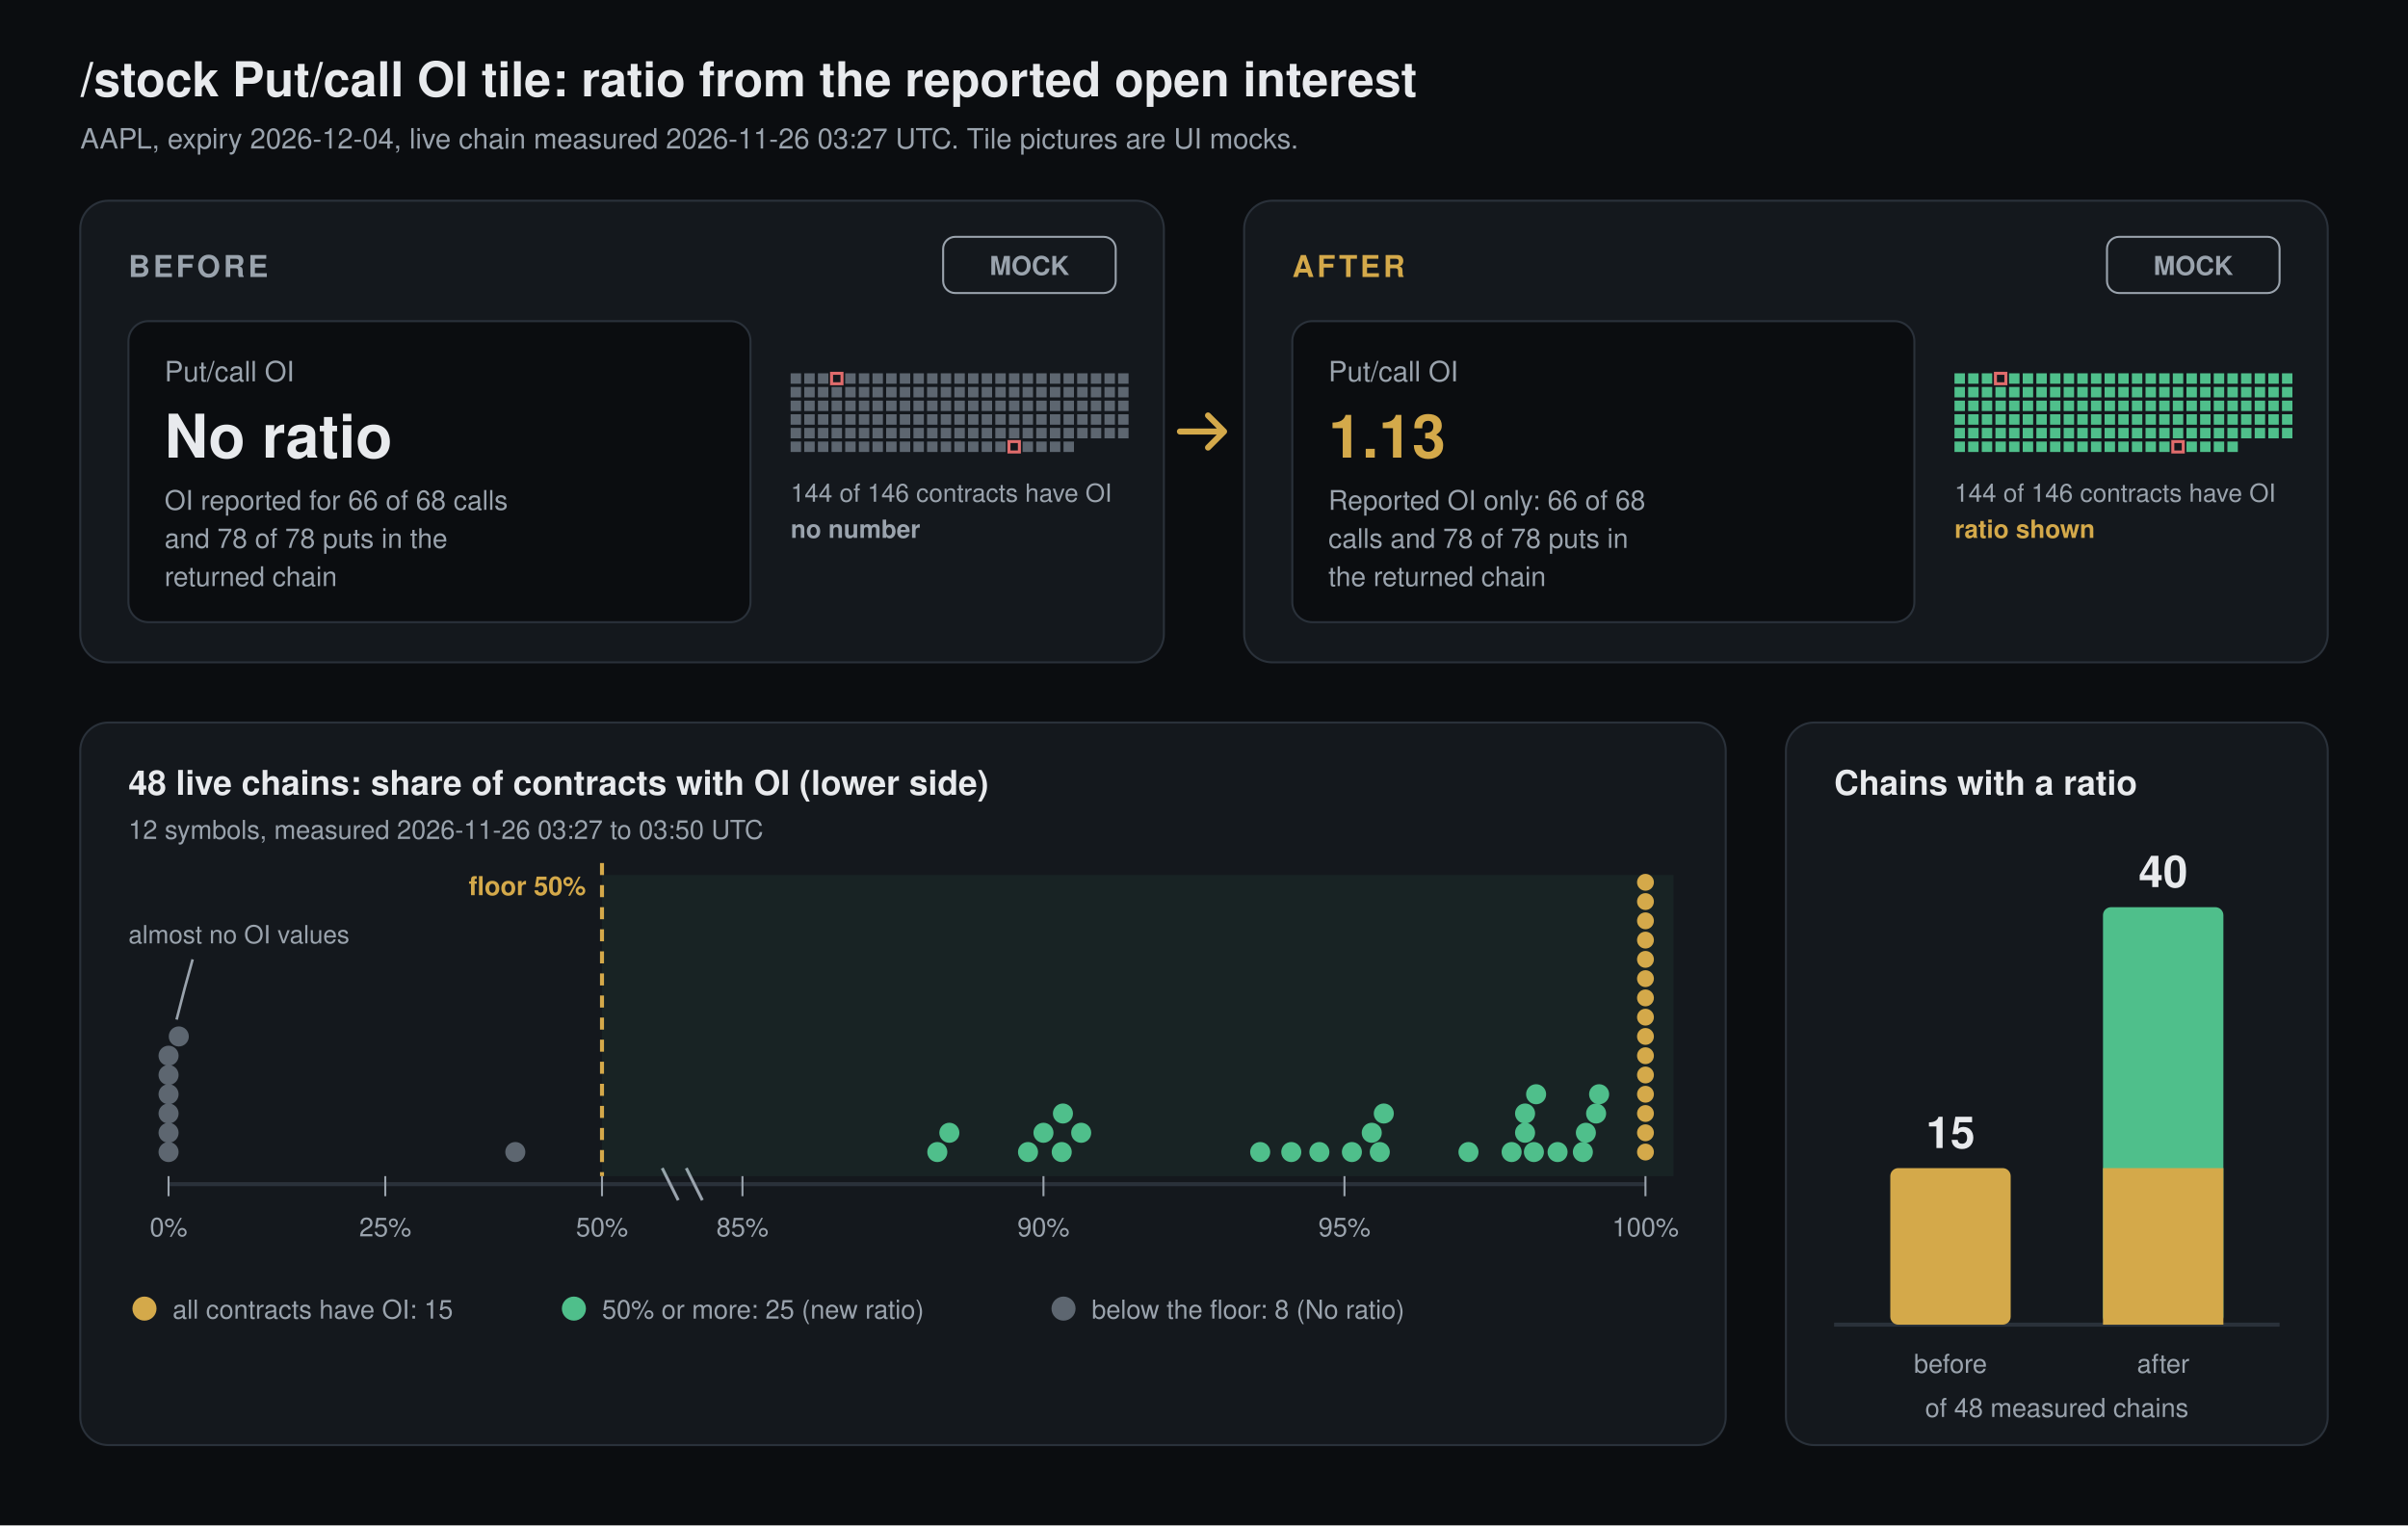
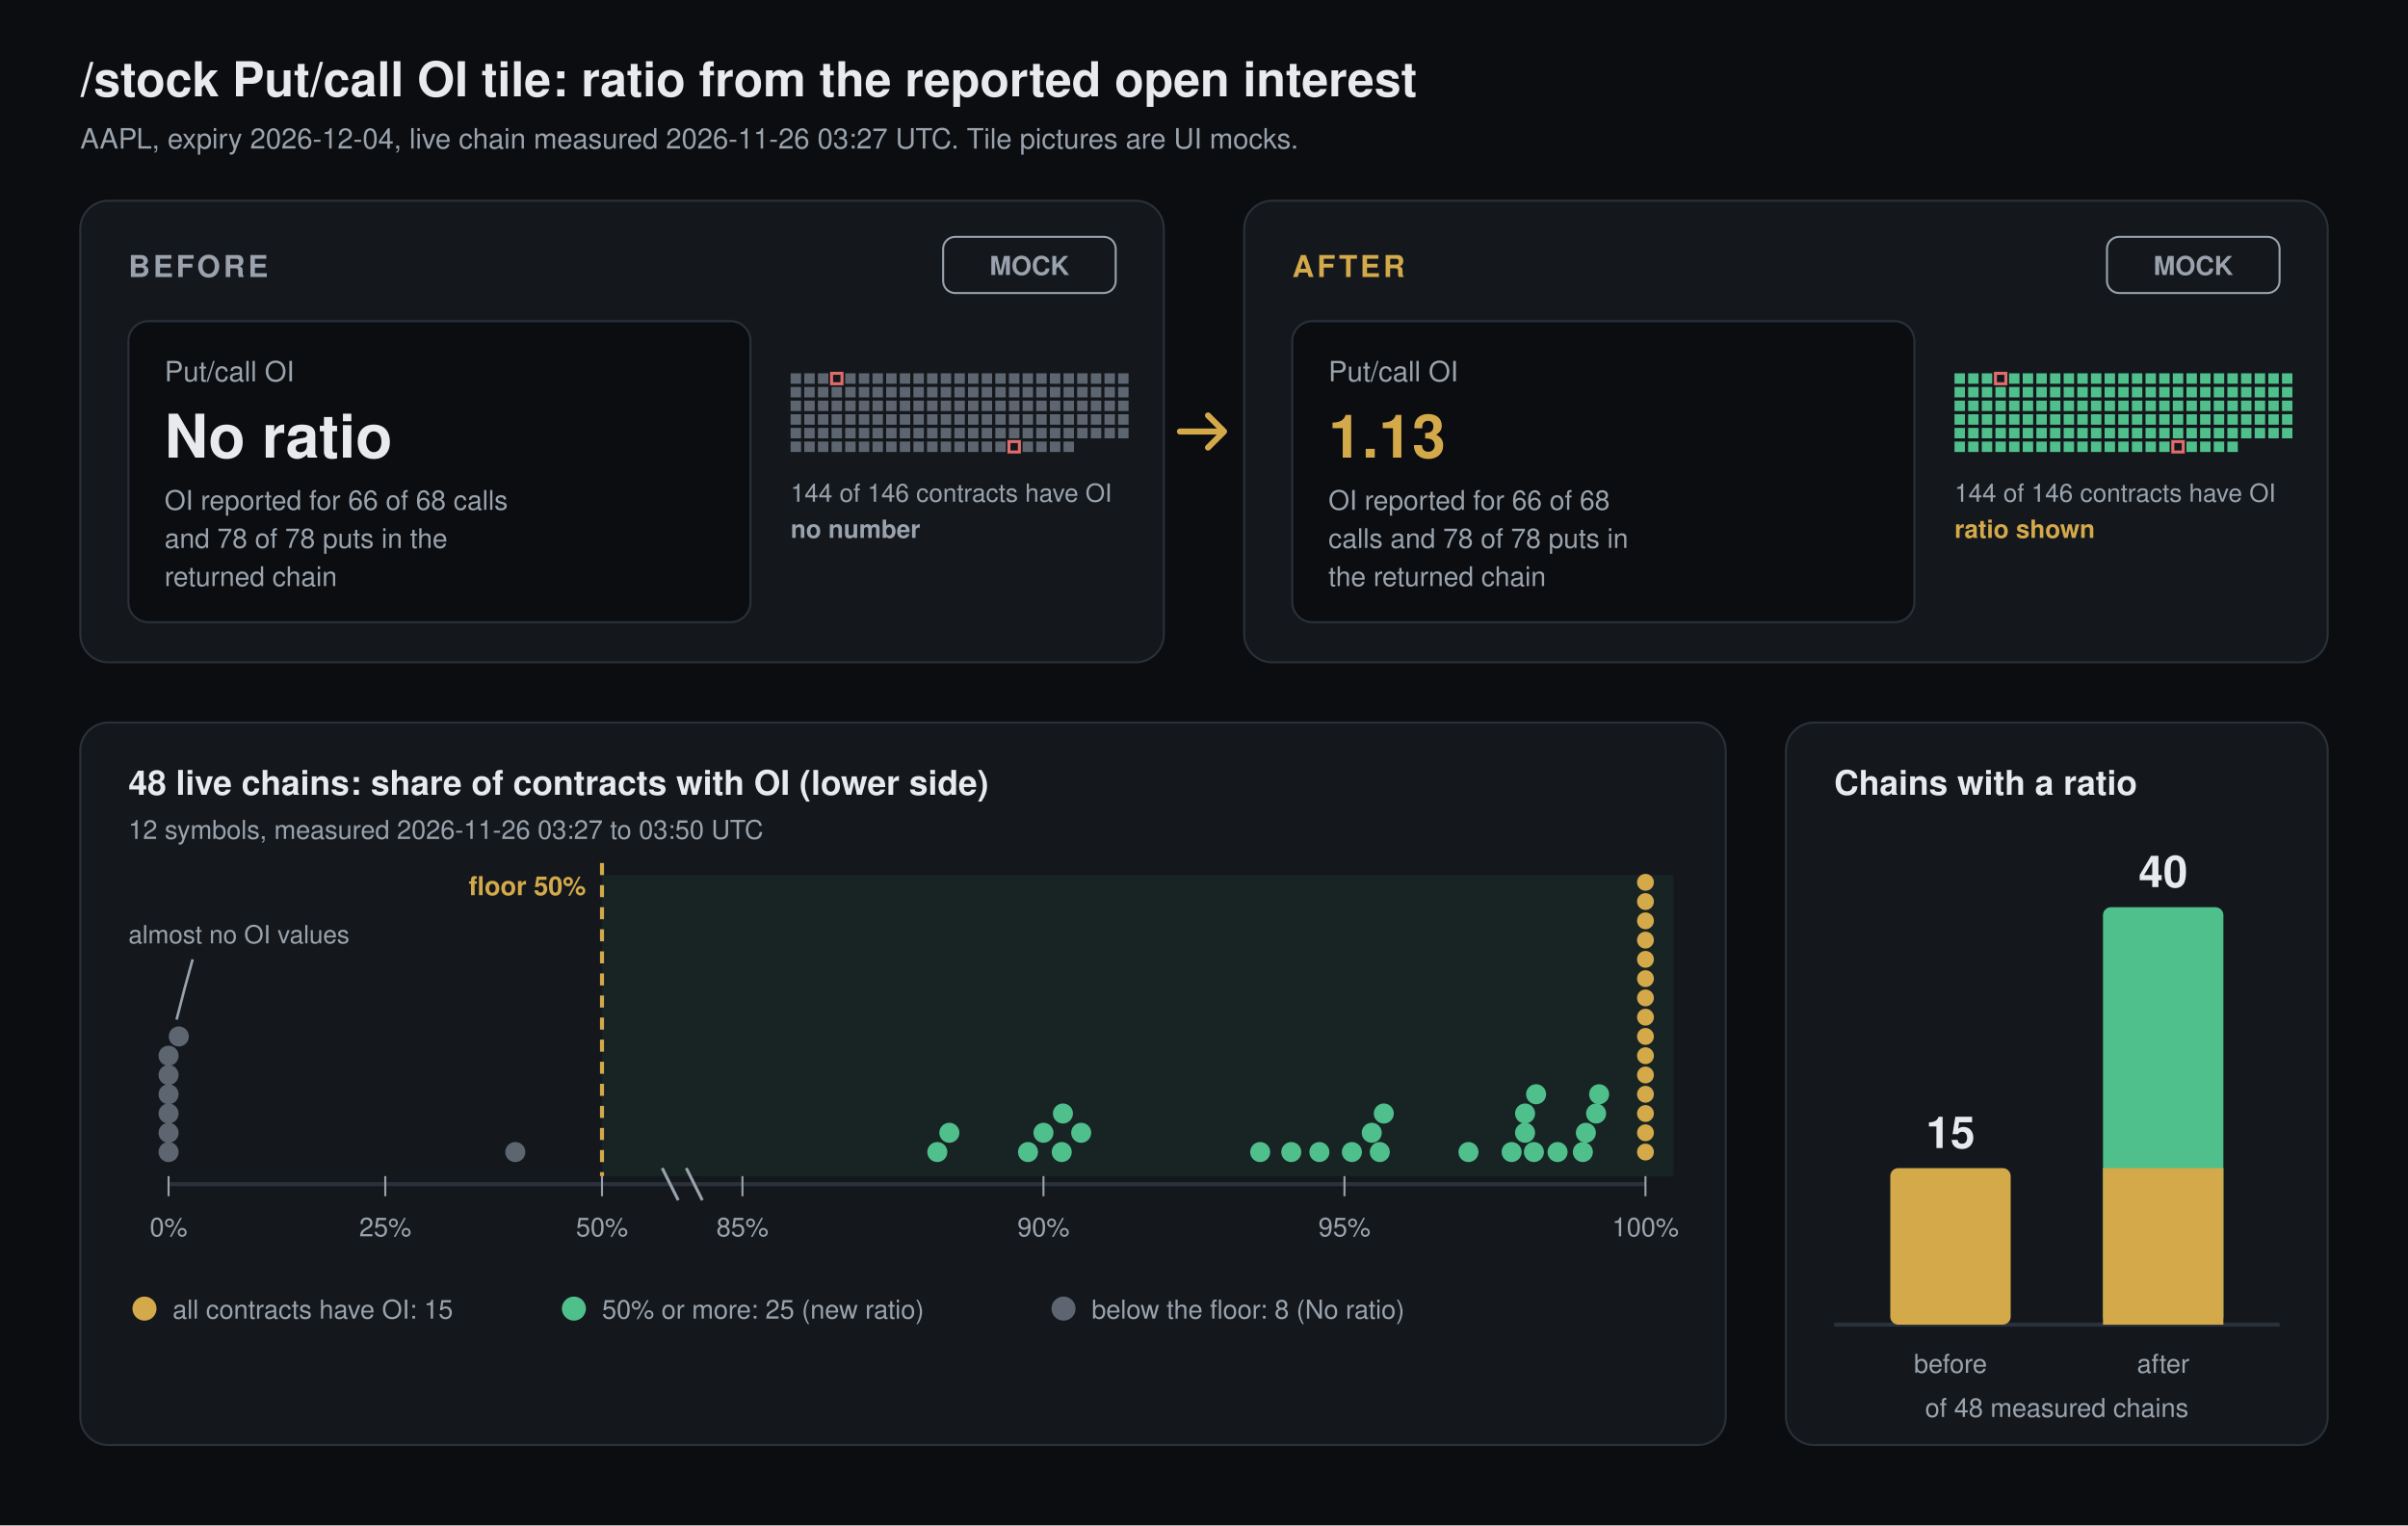
<svg xmlns="http://www.w3.org/2000/svg" aria-labelledby="t d" font-family="'Public Sans', 'Segoe UI', Helvetica, Arial, sans-serif" height="760" role="img" viewBox="0 0 1200 760" width="1200">
  <rect fill="#0b0d10" height="760" width="1200" />
  <text fill="#e8eaed" font-size="24" font-weight="700" x="40" y="48">
    /stock Put/call OI tile: ratio from the reported open interest
  </text>
  <text fill="#9aa3ad" font-size="14" x="40" y="74">
    AAPL, expiry 2026-12-04, live chain measured 2026-11-26 03:27 UTC. Tile
    pictures are UI mocks.
  </text>
  <g transform="translate(40,100)">
    <rect fill="#14181d" height="230" rx="14" stroke="#2a313a" width="540" />
    <text fill="#9aa3ad" font-size="15" font-weight="700" letter-spacing="1.5" x="24" y="38">
      BEFORE
    </text>
    <rect fill="none" height="28" rx="6" stroke="#9aa3ad" width="86" x="430" y="18" />
    <text fill="#9aa3ad" font-size="13" font-weight="700" text-anchor="middle" x="473" y="37">
      MOCK
    </text>
    <rect fill="#0b0d10" height="150" rx="10" stroke="#2a313a" width="310" x="24" y="60" />
    <text fill="#9aa3ad" font-size="14" x="42" y="90">Put/call OI</text>
    <text fill="#e8eaed" font-size="30" font-weight="700" x="42" y="128">
      No ratio
    </text>
    <text fill="#9aa3ad" font-size="13.5" x="42" y="154">
      OI reported for 66 of 68 calls
    </text>
    <text fill="#9aa3ad" font-size="13.5" x="42" y="173">
      and 78 of 78 puts in the
    </text>
    <text fill="#9aa3ad" font-size="13.5" x="42" y="192">returned chain</text>
    <rect fill="#5d6670" height="5.2" width="5.2" x="354.0" y="86.0" />
    <rect fill="#5d6670" height="5.2" width="5.2" x="360.8" y="86.0" />
    <rect fill="#5d6670" height="5.2" width="5.2" x="367.6" y="86.0" />
    <rect fill="none" height="5.2" stroke="#e06c6c" stroke-width="1.5" width="5.2" x="374.4" y="86.0" />
    <rect fill="#5d6670" height="5.2" width="5.2" x="381.2" y="86.0" />
    <rect fill="#5d6670" height="5.2" width="5.2" x="388.0" y="86.0" />
    <rect fill="#5d6670" height="5.2" width="5.2" x="394.8" y="86.0" />
    <rect fill="#5d6670" height="5.2" width="5.2" x="401.6" y="86.0" />
    <rect fill="#5d6670" height="5.2" width="5.2" x="408.4" y="86.0" />
    <rect fill="#5d6670" height="5.2" width="5.2" x="415.2" y="86.0" />
    <rect fill="#5d6670" height="5.2" width="5.2" x="422.0" y="86.0" />
    <rect fill="#5d6670" height="5.2" width="5.2" x="428.8" y="86.0" />
    <rect fill="#5d6670" height="5.2" width="5.2" x="435.6" y="86.0" />
    <rect fill="#5d6670" height="5.2" width="5.2" x="442.4" y="86.0" />
    <rect fill="#5d6670" height="5.2" width="5.2" x="449.2" y="86.0" />
    <rect fill="#5d6670" height="5.2" width="5.2" x="456.0" y="86.0" />
    <rect fill="#5d6670" height="5.2" width="5.2" x="462.8" y="86.0" />
    <rect fill="#5d6670" height="5.2" width="5.2" x="469.6" y="86.0" />
    <rect fill="#5d6670" height="5.2" width="5.2" x="476.4" y="86.0" />
    <rect fill="#5d6670" height="5.2" width="5.2" x="483.2" y="86.0" />
    <rect fill="#5d6670" height="5.2" width="5.2" x="490.0" y="86.0" />
    <rect fill="#5d6670" height="5.2" width="5.2" x="496.8" y="86.0" />
    <rect fill="#5d6670" height="5.2" width="5.2" x="503.6" y="86.0" />
    <rect fill="#5d6670" height="5.2" width="5.2" x="510.4" y="86.0" />
    <rect fill="#5d6670" height="5.2" width="5.2" x="517.2" y="86.0" />
    <rect fill="#5d6670" height="5.2" width="5.2" x="354.0" y="92.8" />
    <rect fill="#5d6670" height="5.2" width="5.2" x="360.8" y="92.8" />
    <rect fill="#5d6670" height="5.2" width="5.2" x="367.6" y="92.8" />
    <rect fill="#5d6670" height="5.2" width="5.2" x="374.4" y="92.8" />
    <rect fill="#5d6670" height="5.2" width="5.2" x="381.2" y="92.8" />
    <rect fill="#5d6670" height="5.2" width="5.2" x="388.0" y="92.8" />
    <rect fill="#5d6670" height="5.2" width="5.2" x="394.8" y="92.8" />
    <rect fill="#5d6670" height="5.2" width="5.2" x="401.6" y="92.8" />
    <rect fill="#5d6670" height="5.2" width="5.2" x="408.4" y="92.8" />
    <rect fill="#5d6670" height="5.2" width="5.2" x="415.2" y="92.8" />
    <rect fill="#5d6670" height="5.2" width="5.2" x="422.0" y="92.8" />
    <rect fill="#5d6670" height="5.2" width="5.2" x="428.8" y="92.8" />
    <rect fill="#5d6670" height="5.2" width="5.2" x="435.6" y="92.8" />
    <rect fill="#5d6670" height="5.2" width="5.2" x="442.4" y="92.8" />
    <rect fill="#5d6670" height="5.2" width="5.2" x="449.2" y="92.8" />
    <rect fill="#5d6670" height="5.2" width="5.2" x="456.0" y="92.8" />
    <rect fill="#5d6670" height="5.2" width="5.2" x="462.8" y="92.8" />
    <rect fill="#5d6670" height="5.2" width="5.2" x="469.6" y="92.8" />
    <rect fill="#5d6670" height="5.2" width="5.2" x="476.4" y="92.8" />
    <rect fill="#5d6670" height="5.2" width="5.2" x="483.2" y="92.8" />
    <rect fill="#5d6670" height="5.2" width="5.2" x="490.0" y="92.8" />
    <rect fill="#5d6670" height="5.2" width="5.2" x="496.8" y="92.8" />
    <rect fill="#5d6670" height="5.2" width="5.2" x="503.6" y="92.8" />
    <rect fill="#5d6670" height="5.2" width="5.2" x="510.4" y="92.8" />
    <rect fill="#5d6670" height="5.2" width="5.2" x="517.2" y="92.8" />
    <rect fill="#5d6670" height="5.2" width="5.2" x="354.0" y="99.6" />
    <rect fill="#5d6670" height="5.2" width="5.2" x="360.8" y="99.6" />
    <rect fill="#5d6670" height="5.2" width="5.2" x="367.6" y="99.6" />
    <rect fill="#5d6670" height="5.2" width="5.2" x="374.4" y="99.6" />
    <rect fill="#5d6670" height="5.2" width="5.2" x="381.2" y="99.6" />
    <rect fill="#5d6670" height="5.2" width="5.2" x="388.0" y="99.6" />
    <rect fill="#5d6670" height="5.2" width="5.2" x="394.8" y="99.6" />
    <rect fill="#5d6670" height="5.2" width="5.2" x="401.6" y="99.6" />
    <rect fill="#5d6670" height="5.2" width="5.2" x="408.4" y="99.6" />
    <rect fill="#5d6670" height="5.2" width="5.2" x="415.2" y="99.6" />
    <rect fill="#5d6670" height="5.2" width="5.2" x="422.0" y="99.6" />
    <rect fill="#5d6670" height="5.2" width="5.2" x="428.8" y="99.6" />
    <rect fill="#5d6670" height="5.2" width="5.2" x="435.6" y="99.6" />
    <rect fill="#5d6670" height="5.2" width="5.2" x="442.4" y="99.6" />
    <rect fill="#5d6670" height="5.2" width="5.2" x="449.2" y="99.6" />
    <rect fill="#5d6670" height="5.2" width="5.2" x="456.0" y="99.6" />
    <rect fill="#5d6670" height="5.2" width="5.2" x="462.8" y="99.6" />
    <rect fill="#5d6670" height="5.2" width="5.2" x="469.6" y="99.6" />
    <rect fill="#5d6670" height="5.2" width="5.2" x="476.4" y="99.6" />
    <rect fill="#5d6670" height="5.2" width="5.2" x="483.2" y="99.6" />
    <rect fill="#5d6670" height="5.2" width="5.2" x="490.0" y="99.6" />
    <rect fill="#5d6670" height="5.2" width="5.2" x="496.8" y="99.6" />
    <rect fill="#5d6670" height="5.2" width="5.2" x="503.6" y="99.6" />
    <rect fill="#5d6670" height="5.2" width="5.2" x="510.4" y="99.6" />
    <rect fill="#5d6670" height="5.2" width="5.2" x="517.2" y="99.6" />
    <rect fill="#5d6670" height="5.2" width="5.2" x="354.0" y="106.4" />
    <rect fill="#5d6670" height="5.2" width="5.2" x="360.8" y="106.4" />
    <rect fill="#5d6670" height="5.2" width="5.2" x="367.6" y="106.4" />
    <rect fill="#5d6670" height="5.2" width="5.2" x="374.4" y="106.4" />
    <rect fill="#5d6670" height="5.2" width="5.2" x="381.2" y="106.4" />
    <rect fill="#5d6670" height="5.2" width="5.2" x="388.0" y="106.4" />
    <rect fill="#5d6670" height="5.2" width="5.2" x="394.8" y="106.4" />
    <rect fill="#5d6670" height="5.2" width="5.2" x="401.6" y="106.4" />
    <rect fill="#5d6670" height="5.2" width="5.2" x="408.4" y="106.4" />
    <rect fill="#5d6670" height="5.2" width="5.2" x="415.2" y="106.4" />
    <rect fill="#5d6670" height="5.2" width="5.2" x="422.0" y="106.4" />
    <rect fill="#5d6670" height="5.2" width="5.2" x="428.8" y="106.4" />
    <rect fill="#5d6670" height="5.2" width="5.2" x="435.6" y="106.4" />
    <rect fill="#5d6670" height="5.2" width="5.2" x="442.4" y="106.4" />
    <rect fill="#5d6670" height="5.2" width="5.2" x="449.2" y="106.4" />
    <rect fill="#5d6670" height="5.2" width="5.2" x="456.0" y="106.4" />
    <rect fill="#5d6670" height="5.2" width="5.2" x="462.8" y="106.4" />
    <rect fill="#5d6670" height="5.2" width="5.2" x="469.6" y="106.4" />
    <rect fill="#5d6670" height="5.2" width="5.2" x="476.4" y="106.4" />
    <rect fill="#5d6670" height="5.2" width="5.2" x="483.2" y="106.4" />
    <rect fill="#5d6670" height="5.2" width="5.2" x="490.0" y="106.4" />
    <rect fill="#5d6670" height="5.2" width="5.2" x="496.8" y="106.4" />
    <rect fill="#5d6670" height="5.2" width="5.2" x="503.6" y="106.4" />
    <rect fill="#5d6670" height="5.2" width="5.2" x="510.4" y="106.4" />
    <rect fill="#5d6670" height="5.2" width="5.2" x="517.2" y="106.4" />
    <rect fill="#5d6670" height="5.2" width="5.2" x="354.0" y="113.2" />
    <rect fill="#5d6670" height="5.2" width="5.2" x="360.8" y="113.2" />
    <rect fill="#5d6670" height="5.2" width="5.2" x="367.6" y="113.2" />
    <rect fill="#5d6670" height="5.2" width="5.2" x="374.4" y="113.2" />
    <rect fill="#5d6670" height="5.2" width="5.2" x="381.2" y="113.2" />
    <rect fill="#5d6670" height="5.2" width="5.2" x="388.0" y="113.2" />
    <rect fill="#5d6670" height="5.2" width="5.2" x="394.8" y="113.2" />
    <rect fill="#5d6670" height="5.2" width="5.2" x="401.6" y="113.2" />
    <rect fill="#5d6670" height="5.2" width="5.2" x="408.4" y="113.2" />
    <rect fill="#5d6670" height="5.2" width="5.2" x="415.2" y="113.2" />
    <rect fill="#5d6670" height="5.2" width="5.2" x="422.0" y="113.2" />
    <rect fill="#5d6670" height="5.2" width="5.2" x="428.8" y="113.2" />
    <rect fill="#5d6670" height="5.2" width="5.2" x="435.6" y="113.2" />
    <rect fill="#5d6670" height="5.2" width="5.2" x="442.4" y="113.2" />
    <rect fill="#5d6670" height="5.2" width="5.2" x="449.2" y="113.2" />
    <rect fill="#5d6670" height="5.2" width="5.2" x="456.0" y="113.2" />
    <rect fill="#5d6670" height="5.2" width="5.2" x="462.8" y="113.2" />
    <rect fill="#5d6670" height="5.2" width="5.2" x="469.6" y="113.2" />
    <rect fill="#5d6670" height="5.2" width="5.2" x="476.4" y="113.2" />
    <rect fill="#5d6670" height="5.2" width="5.2" x="483.2" y="113.2" />
    <rect fill="#5d6670" height="5.2" width="5.2" x="490.0" y="113.2" />
    <rect fill="#5d6670" height="5.2" width="5.2" x="496.8" y="113.2" />
    <rect fill="#5d6670" height="5.2" width="5.2" x="503.6" y="113.2" />
    <rect fill="#5d6670" height="5.2" width="5.2" x="510.4" y="113.2" />
    <rect fill="#5d6670" height="5.2" width="5.2" x="517.2" y="113.2" />
    <rect fill="#5d6670" height="5.2" width="5.2" x="354.0" y="120.0" />
    <rect fill="#5d6670" height="5.2" width="5.2" x="360.8" y="120.0" />
    <rect fill="#5d6670" height="5.2" width="5.2" x="367.6" y="120.0" />
    <rect fill="#5d6670" height="5.2" width="5.2" x="374.4" y="120.0" />
    <rect fill="#5d6670" height="5.2" width="5.2" x="381.2" y="120.0" />
    <rect fill="#5d6670" height="5.2" width="5.2" x="388.0" y="120.0" />
    <rect fill="#5d6670" height="5.2" width="5.2" x="394.8" y="120.0" />
    <rect fill="#5d6670" height="5.2" width="5.2" x="401.6" y="120.0" />
    <rect fill="#5d6670" height="5.2" width="5.2" x="408.4" y="120.0" />
    <rect fill="#5d6670" height="5.2" width="5.2" x="415.2" y="120.0" />
    <rect fill="#5d6670" height="5.2" width="5.2" x="422.0" y="120.0" />
    <rect fill="#5d6670" height="5.2" width="5.2" x="428.8" y="120.0" />
    <rect fill="#5d6670" height="5.2" width="5.2" x="435.6" y="120.0" />
    <rect fill="#5d6670" height="5.2" width="5.2" x="442.4" y="120.0" />
    <rect fill="#5d6670" height="5.2" width="5.2" x="449.2" y="120.0" />
    <rect fill="#5d6670" height="5.2" width="5.2" x="456.0" y="120.0" />
    <rect fill="none" height="5.2" stroke="#e06c6c" stroke-width="1.5" width="5.2" x="462.8" y="120.0" />
    <rect fill="#5d6670" height="5.2" width="5.2" x="469.6" y="120.0" />
    <rect fill="#5d6670" height="5.2" width="5.2" x="476.4" y="120.0" />
    <rect fill="#5d6670" height="5.2" width="5.2" x="483.2" y="120.0" />
    <rect fill="#5d6670" height="5.2" width="5.2" x="490.0" y="120.0" />
    <text fill="#9aa3ad" font-size="12.5" x="354" y="150">
      144 of 146 contracts have OI
    </text>
    <text fill="#9aa3ad" font-size="12.5" font-weight="700" x="354" y="168">
      no number
    </text>
  </g>
  <g transform="translate(620,100)">
    <rect fill="#14181d" height="230" rx="14" stroke="#2a313a" width="540" />
    <text fill="#d4a94a" font-size="15" font-weight="700" letter-spacing="1.5" x="24" y="38">
      AFTER
    </text>
    <rect fill="none" height="28" rx="6" stroke="#9aa3ad" width="86" x="430" y="18" />
    <text fill="#9aa3ad" font-size="13" font-weight="700" text-anchor="middle" x="473" y="37">
      MOCK
    </text>
    <rect fill="#0b0d10" height="150" rx="10" stroke="#2a313a" width="310" x="24" y="60" />
    <text fill="#9aa3ad" font-size="14" x="42" y="90">Put/call OI</text>
    <text fill="#d4a94a" font-size="30" font-weight="700" x="42" y="128">
      1.13
    </text>
    <text fill="#9aa3ad" font-size="13.5" x="42" y="154">
-       Reported OI only: 66 of 68
+       OI reported for 66 of 68
    </text>
    <text fill="#9aa3ad" font-size="13.5" x="42" y="173">
      calls and 78 of 78 puts in
    </text>
    <text fill="#9aa3ad" font-size="13.5" x="42" y="192">
      the returned chain
    </text>
    <rect fill="#4fbf8b" height="5.2" width="5.2" x="354.0" y="86.0" />
    <rect fill="#4fbf8b" height="5.2" width="5.2" x="360.8" y="86.0" />
    <rect fill="#4fbf8b" height="5.2" width="5.2" x="367.6" y="86.0" />
    <rect fill="none" height="5.2" stroke="#e06c6c" stroke-width="1.5" width="5.2" x="374.4" y="86.0" />
    <rect fill="#4fbf8b" height="5.2" width="5.2" x="381.2" y="86.0" />
    <rect fill="#4fbf8b" height="5.2" width="5.2" x="388.0" y="86.0" />
    <rect fill="#4fbf8b" height="5.2" width="5.2" x="394.8" y="86.0" />
    <rect fill="#4fbf8b" height="5.2" width="5.2" x="401.6" y="86.0" />
    <rect fill="#4fbf8b" height="5.2" width="5.2" x="408.4" y="86.0" />
    <rect fill="#4fbf8b" height="5.2" width="5.2" x="415.2" y="86.0" />
    <rect fill="#4fbf8b" height="5.2" width="5.2" x="422.0" y="86.0" />
    <rect fill="#4fbf8b" height="5.2" width="5.2" x="428.8" y="86.0" />
    <rect fill="#4fbf8b" height="5.2" width="5.2" x="435.6" y="86.0" />
    <rect fill="#4fbf8b" height="5.2" width="5.2" x="442.4" y="86.0" />
    <rect fill="#4fbf8b" height="5.2" width="5.2" x="449.2" y="86.0" />
    <rect fill="#4fbf8b" height="5.2" width="5.2" x="456.0" y="86.0" />
    <rect fill="#4fbf8b" height="5.2" width="5.2" x="462.8" y="86.0" />
    <rect fill="#4fbf8b" height="5.2" width="5.2" x="469.6" y="86.0" />
    <rect fill="#4fbf8b" height="5.2" width="5.2" x="476.4" y="86.0" />
    <rect fill="#4fbf8b" height="5.2" width="5.2" x="483.2" y="86.0" />
    <rect fill="#4fbf8b" height="5.2" width="5.2" x="490.0" y="86.0" />
    <rect fill="#4fbf8b" height="5.2" width="5.2" x="496.8" y="86.0" />
    <rect fill="#4fbf8b" height="5.2" width="5.2" x="503.6" y="86.0" />
    <rect fill="#4fbf8b" height="5.2" width="5.2" x="510.4" y="86.0" />
    <rect fill="#4fbf8b" height="5.2" width="5.2" x="517.2" y="86.0" />
    <rect fill="#4fbf8b" height="5.2" width="5.2" x="354.0" y="92.8" />
    <rect fill="#4fbf8b" height="5.2" width="5.2" x="360.8" y="92.8" />
    <rect fill="#4fbf8b" height="5.2" width="5.2" x="367.6" y="92.8" />
    <rect fill="#4fbf8b" height="5.2" width="5.2" x="374.4" y="92.8" />
    <rect fill="#4fbf8b" height="5.2" width="5.2" x="381.2" y="92.8" />
    <rect fill="#4fbf8b" height="5.2" width="5.2" x="388.0" y="92.8" />
    <rect fill="#4fbf8b" height="5.2" width="5.2" x="394.8" y="92.8" />
    <rect fill="#4fbf8b" height="5.2" width="5.2" x="401.6" y="92.8" />
    <rect fill="#4fbf8b" height="5.2" width="5.2" x="408.4" y="92.8" />
    <rect fill="#4fbf8b" height="5.2" width="5.2" x="415.2" y="92.8" />
    <rect fill="#4fbf8b" height="5.2" width="5.2" x="422.0" y="92.8" />
    <rect fill="#4fbf8b" height="5.2" width="5.2" x="428.8" y="92.8" />
    <rect fill="#4fbf8b" height="5.2" width="5.2" x="435.6" y="92.8" />
    <rect fill="#4fbf8b" height="5.2" width="5.2" x="442.4" y="92.8" />
    <rect fill="#4fbf8b" height="5.2" width="5.2" x="449.2" y="92.8" />
    <rect fill="#4fbf8b" height="5.2" width="5.2" x="456.0" y="92.8" />
    <rect fill="#4fbf8b" height="5.2" width="5.2" x="462.8" y="92.8" />
    <rect fill="#4fbf8b" height="5.2" width="5.2" x="469.6" y="92.8" />
    <rect fill="#4fbf8b" height="5.2" width="5.2" x="476.4" y="92.8" />
    <rect fill="#4fbf8b" height="5.2" width="5.2" x="483.2" y="92.8" />
    <rect fill="#4fbf8b" height="5.2" width="5.2" x="490.0" y="92.8" />
    <rect fill="#4fbf8b" height="5.2" width="5.2" x="496.8" y="92.8" />
    <rect fill="#4fbf8b" height="5.2" width="5.2" x="503.6" y="92.8" />
    <rect fill="#4fbf8b" height="5.2" width="5.2" x="510.4" y="92.8" />
    <rect fill="#4fbf8b" height="5.2" width="5.2" x="517.2" y="92.8" />
    <rect fill="#4fbf8b" height="5.2" width="5.2" x="354.0" y="99.6" />
    <rect fill="#4fbf8b" height="5.2" width="5.2" x="360.8" y="99.6" />
    <rect fill="#4fbf8b" height="5.2" width="5.2" x="367.6" y="99.6" />
    <rect fill="#4fbf8b" height="5.2" width="5.2" x="374.4" y="99.6" />
    <rect fill="#4fbf8b" height="5.2" width="5.2" x="381.2" y="99.6" />
    <rect fill="#4fbf8b" height="5.2" width="5.2" x="388.0" y="99.6" />
    <rect fill="#4fbf8b" height="5.2" width="5.2" x="394.8" y="99.6" />
    <rect fill="#4fbf8b" height="5.2" width="5.2" x="401.6" y="99.6" />
    <rect fill="#4fbf8b" height="5.2" width="5.2" x="408.4" y="99.6" />
    <rect fill="#4fbf8b" height="5.2" width="5.2" x="415.2" y="99.6" />
    <rect fill="#4fbf8b" height="5.2" width="5.2" x="422.0" y="99.6" />
    <rect fill="#4fbf8b" height="5.2" width="5.2" x="428.8" y="99.6" />
    <rect fill="#4fbf8b" height="5.2" width="5.2" x="435.6" y="99.6" />
    <rect fill="#4fbf8b" height="5.2" width="5.2" x="442.4" y="99.6" />
    <rect fill="#4fbf8b" height="5.2" width="5.2" x="449.2" y="99.6" />
    <rect fill="#4fbf8b" height="5.2" width="5.2" x="456.0" y="99.6" />
    <rect fill="#4fbf8b" height="5.2" width="5.2" x="462.8" y="99.6" />
    <rect fill="#4fbf8b" height="5.2" width="5.2" x="469.6" y="99.6" />
    <rect fill="#4fbf8b" height="5.2" width="5.2" x="476.4" y="99.6" />
    <rect fill="#4fbf8b" height="5.2" width="5.2" x="483.2" y="99.6" />
    <rect fill="#4fbf8b" height="5.2" width="5.2" x="490.0" y="99.6" />
    <rect fill="#4fbf8b" height="5.2" width="5.2" x="496.8" y="99.6" />
    <rect fill="#4fbf8b" height="5.2" width="5.2" x="503.6" y="99.6" />
    <rect fill="#4fbf8b" height="5.2" width="5.2" x="510.4" y="99.6" />
    <rect fill="#4fbf8b" height="5.2" width="5.2" x="517.2" y="99.6" />
    <rect fill="#4fbf8b" height="5.2" width="5.2" x="354.0" y="106.4" />
    <rect fill="#4fbf8b" height="5.2" width="5.2" x="360.8" y="106.4" />
    <rect fill="#4fbf8b" height="5.2" width="5.2" x="367.6" y="106.4" />
    <rect fill="#4fbf8b" height="5.2" width="5.2" x="374.4" y="106.4" />
    <rect fill="#4fbf8b" height="5.2" width="5.2" x="381.2" y="106.4" />
    <rect fill="#4fbf8b" height="5.2" width="5.2" x="388.0" y="106.4" />
    <rect fill="#4fbf8b" height="5.2" width="5.2" x="394.8" y="106.4" />
    <rect fill="#4fbf8b" height="5.2" width="5.2" x="401.6" y="106.4" />
    <rect fill="#4fbf8b" height="5.2" width="5.2" x="408.4" y="106.4" />
    <rect fill="#4fbf8b" height="5.2" width="5.2" x="415.2" y="106.4" />
    <rect fill="#4fbf8b" height="5.2" width="5.2" x="422.0" y="106.4" />
    <rect fill="#4fbf8b" height="5.2" width="5.2" x="428.8" y="106.4" />
    <rect fill="#4fbf8b" height="5.2" width="5.2" x="435.6" y="106.4" />
    <rect fill="#4fbf8b" height="5.2" width="5.2" x="442.4" y="106.4" />
    <rect fill="#4fbf8b" height="5.2" width="5.2" x="449.2" y="106.4" />
    <rect fill="#4fbf8b" height="5.2" width="5.2" x="456.0" y="106.4" />
    <rect fill="#4fbf8b" height="5.2" width="5.2" x="462.8" y="106.4" />
    <rect fill="#4fbf8b" height="5.2" width="5.2" x="469.6" y="106.4" />
    <rect fill="#4fbf8b" height="5.2" width="5.2" x="476.4" y="106.4" />
    <rect fill="#4fbf8b" height="5.2" width="5.2" x="483.2" y="106.4" />
    <rect fill="#4fbf8b" height="5.2" width="5.2" x="490.0" y="106.4" />
    <rect fill="#4fbf8b" height="5.2" width="5.2" x="496.8" y="106.4" />
    <rect fill="#4fbf8b" height="5.2" width="5.2" x="503.6" y="106.4" />
    <rect fill="#4fbf8b" height="5.2" width="5.2" x="510.4" y="106.4" />
    <rect fill="#4fbf8b" height="5.2" width="5.2" x="517.2" y="106.4" />
    <rect fill="#4fbf8b" height="5.2" width="5.2" x="354.0" y="113.2" />
    <rect fill="#4fbf8b" height="5.2" width="5.2" x="360.8" y="113.2" />
    <rect fill="#4fbf8b" height="5.2" width="5.2" x="367.6" y="113.2" />
    <rect fill="#4fbf8b" height="5.2" width="5.2" x="374.4" y="113.2" />
    <rect fill="#4fbf8b" height="5.2" width="5.2" x="381.2" y="113.2" />
    <rect fill="#4fbf8b" height="5.2" width="5.2" x="388.0" y="113.2" />
    <rect fill="#4fbf8b" height="5.2" width="5.2" x="394.8" y="113.2" />
    <rect fill="#4fbf8b" height="5.2" width="5.2" x="401.6" y="113.2" />
    <rect fill="#4fbf8b" height="5.2" width="5.2" x="408.4" y="113.2" />
    <rect fill="#4fbf8b" height="5.2" width="5.2" x="415.2" y="113.2" />
    <rect fill="#4fbf8b" height="5.2" width="5.2" x="422.0" y="113.2" />
    <rect fill="#4fbf8b" height="5.2" width="5.2" x="428.8" y="113.2" />
    <rect fill="#4fbf8b" height="5.2" width="5.2" x="435.6" y="113.2" />
    <rect fill="#4fbf8b" height="5.2" width="5.2" x="442.4" y="113.2" />
    <rect fill="#4fbf8b" height="5.2" width="5.2" x="449.2" y="113.2" />
    <rect fill="#4fbf8b" height="5.2" width="5.2" x="456.0" y="113.2" />
    <rect fill="#4fbf8b" height="5.2" width="5.2" x="462.8" y="113.2" />
    <rect fill="#4fbf8b" height="5.2" width="5.2" x="469.6" y="113.2" />
    <rect fill="#4fbf8b" height="5.2" width="5.2" x="476.4" y="113.2" />
    <rect fill="#4fbf8b" height="5.2" width="5.2" x="483.2" y="113.2" />
    <rect fill="#4fbf8b" height="5.2" width="5.2" x="490.0" y="113.2" />
    <rect fill="#4fbf8b" height="5.2" width="5.2" x="496.8" y="113.2" />
    <rect fill="#4fbf8b" height="5.2" width="5.2" x="503.6" y="113.2" />
    <rect fill="#4fbf8b" height="5.2" width="5.2" x="510.4" y="113.2" />
    <rect fill="#4fbf8b" height="5.2" width="5.2" x="517.2" y="113.2" />
    <rect fill="#4fbf8b" height="5.2" width="5.2" x="354.0" y="120.0" />
    <rect fill="#4fbf8b" height="5.2" width="5.2" x="360.8" y="120.0" />
    <rect fill="#4fbf8b" height="5.2" width="5.2" x="367.6" y="120.0" />
    <rect fill="#4fbf8b" height="5.2" width="5.2" x="374.4" y="120.0" />
    <rect fill="#4fbf8b" height="5.2" width="5.2" x="381.2" y="120.0" />
    <rect fill="#4fbf8b" height="5.2" width="5.2" x="388.0" y="120.0" />
    <rect fill="#4fbf8b" height="5.2" width="5.2" x="394.8" y="120.0" />
    <rect fill="#4fbf8b" height="5.2" width="5.2" x="401.6" y="120.0" />
    <rect fill="#4fbf8b" height="5.2" width="5.2" x="408.4" y="120.0" />
    <rect fill="#4fbf8b" height="5.2" width="5.2" x="415.2" y="120.0" />
    <rect fill="#4fbf8b" height="5.2" width="5.2" x="422.0" y="120.0" />
    <rect fill="#4fbf8b" height="5.2" width="5.2" x="428.8" y="120.0" />
    <rect fill="#4fbf8b" height="5.2" width="5.2" x="435.6" y="120.0" />
    <rect fill="#4fbf8b" height="5.2" width="5.2" x="442.4" y="120.0" />
    <rect fill="#4fbf8b" height="5.2" width="5.2" x="449.2" y="120.0" />
    <rect fill="#4fbf8b" height="5.2" width="5.2" x="456.0" y="120.0" />
    <rect fill="none" height="5.2" stroke="#e06c6c" stroke-width="1.5" width="5.2" x="462.8" y="120.0" />
    <rect fill="#4fbf8b" height="5.2" width="5.2" x="469.6" y="120.0" />
    <rect fill="#4fbf8b" height="5.2" width="5.2" x="476.4" y="120.0" />
    <rect fill="#4fbf8b" height="5.2" width="5.2" x="483.2" y="120.0" />
    <rect fill="#4fbf8b" height="5.2" width="5.2" x="490.0" y="120.0" />
    <text fill="#9aa3ad" font-size="12.5" x="354" y="150">
      144 of 146 contracts have OI
    </text>
    <text fill="#d4a94a" font-size="12.5" font-weight="700" x="354" y="168">
      ratio shown
    </text>
  </g>
  <path d="M588 215 h22 m-8 -8 l8 8 l-8 8" fill="none" stroke="#d4a94a" stroke-linecap="round" stroke-linejoin="round" stroke-width="3" />
  <g>
    <rect fill="#14181d" height="360" rx="14" stroke="#2a313a" width="820" x="40" y="360" />
    <text fill="#e8eaed" font-size="17" font-weight="700" x="64" y="396">
      48 live chains: share of contracts with OI (lower side)
    </text>
    <text fill="#9aa3ad" font-size="13" x="64" y="418">
      12 symbols, measured 2026-11-26 03:27 to 03:50 UTC
    </text>
    <line stroke="#2a313a" stroke-width="2" x1="84" x2="820" y1="590" y2="590" />
    <path d="M330 582 l8 16 m4 -16 l8 16" fill="none" stroke="#9aa3ad" stroke-width="1.5" />
    <line stroke="#9aa3ad" x1="84" x2="84" y1="586" y2="596" />
    <text fill="#9aa3ad" font-size="13" text-anchor="middle" x="84" y="616">
      0%
    </text>
    <line stroke="#9aa3ad" x1="192" x2="192" y1="586" y2="596" />
    <text fill="#9aa3ad" font-size="13" text-anchor="middle" x="192" y="616">
      25%
    </text>
    <line stroke="#9aa3ad" x1="300" x2="300" y1="586" y2="596" />
    <text fill="#9aa3ad" font-size="13" text-anchor="middle" x="300" y="616">
      50%
    </text>
    <line stroke="#9aa3ad" x1="370" x2="370" y1="586" y2="596" />
    <text fill="#9aa3ad" font-size="13" text-anchor="middle" x="370" y="616">
      85%
    </text>
    <line stroke="#9aa3ad" x1="520" x2="520" y1="586" y2="596" />
    <text fill="#9aa3ad" font-size="13" text-anchor="middle" x="520" y="616">
      90%
    </text>
    <line stroke="#9aa3ad" x1="670" x2="670" y1="586" y2="596" />
    <text fill="#9aa3ad" font-size="13" text-anchor="middle" x="670" y="616">
      95%
    </text>
    <line stroke="#9aa3ad" x1="820" x2="820" y1="586" y2="596" />
    <text fill="#9aa3ad" font-size="13" text-anchor="middle" x="820" y="616">
      100%
    </text>
    <rect fill="#4fbf8b" height="150" opacity="0.07" width="534" x="300" y="436" />
    <line stroke="#d4a94a" stroke-dasharray="6 5" stroke-width="2" x1="300" x2="300" y1="430" y2="586" />
    <text fill="#d4a94a" font-size="13" font-weight="700" text-anchor="end" x="292" y="446">
      floor 50%
    </text>
    <circle cx="84.0" cy="574.0" fill="#5d6670" r="5">
      </circle>
    <circle cx="84.0" cy="564.4" fill="#5d6670" r="5">
      </circle>
    <circle cx="84.0" cy="554.8" fill="#5d6670" r="5">
      </circle>
    <circle cx="84.0" cy="545.2" fill="#5d6670" r="5">
      </circle>
    <circle cx="84.0" cy="535.6" fill="#5d6670" r="5">
      </circle>
    <circle cx="84.0" cy="526.0" fill="#5d6670" r="5">
      </circle>
    <circle cx="89.1" cy="516.4" fill="#5d6670" r="5">
      </circle>
    <circle cx="256.8" cy="574.0" fill="#5d6670" r="5">
      </circle>
    <circle cx="467.1" cy="574.0" fill="#4fbf8b" r="5">
      </circle>
    <circle cx="473.1" cy="564.4" fill="#4fbf8b" r="5">
      </circle>
    <circle cx="512.3" cy="574.0" fill="#4fbf8b" r="5">
      </circle>
    <circle cx="520.0" cy="564.4" fill="#4fbf8b" r="5">
      </circle>
    <circle cx="529.1" cy="574.0" fill="#4fbf8b" r="5">
      </circle>
    <circle cx="529.7" cy="554.8" fill="#4fbf8b" r="5">
      </circle>
    <circle cx="538.8" cy="564.4" fill="#4fbf8b" r="5">
      </circle>
    <circle cx="628.0" cy="574.0" fill="#4fbf8b" r="5">
      </circle>
    <circle cx="643.5" cy="574.0" fill="#4fbf8b" r="5">
      </circle>
    <circle cx="657.5" cy="574.0" fill="#4fbf8b" r="5">
      </circle>
    <circle cx="673.7" cy="574.0" fill="#4fbf8b" r="5">
      </circle>
    <circle cx="683.6" cy="564.4" fill="#4fbf8b" r="5">
      </circle>
    <circle cx="687.6" cy="574.0" fill="#4fbf8b" r="5">
      </circle>
    <circle cx="689.6" cy="554.8" fill="#4fbf8b" r="5">
      </circle>
    <circle cx="731.8" cy="574.0" fill="#4fbf8b" r="5">
      </circle>
    <circle cx="753.3" cy="574.0" fill="#4fbf8b" r="5">
      </circle>
    <circle cx="760.0" cy="564.4" fill="#4fbf8b" r="5">
      </circle>
    <circle cx="760.0" cy="554.8" fill="#4fbf8b" r="5">
      </circle>
    <circle cx="764.4" cy="574.0" fill="#4fbf8b" r="5">
      </circle>
    <circle cx="765.5" cy="545.2" fill="#4fbf8b" r="5">
      </circle>
    <circle cx="776.2" cy="574.0" fill="#4fbf8b" r="5">
      </circle>
    <circle cx="788.8" cy="574.0" fill="#4fbf8b" r="5">
      </circle>
    <circle cx="790.3" cy="564.4" fill="#4fbf8b" r="5">
      </circle>
    <circle cx="795.4" cy="554.8" fill="#4fbf8b" r="5">
      </circle>
    <circle cx="796.9" cy="545.2" fill="#4fbf8b" r="5">
      </circle>
    <circle cx="820.0" cy="574.0" fill="#d4a94a" r="4.2">
      </circle>
    <circle cx="820.0" cy="564.4" fill="#d4a94a" r="4.2">
      </circle>
    <circle cx="820.0" cy="554.8" fill="#d4a94a" r="4.2">
      </circle>
    <circle cx="820.0" cy="545.2" fill="#d4a94a" r="4.2">
      </circle>
    <circle cx="820.0" cy="535.6" fill="#d4a94a" r="4.2">
      </circle>
    <circle cx="820.0" cy="526.0" fill="#d4a94a" r="4.2">
      </circle>
    <circle cx="820.0" cy="516.4" fill="#d4a94a" r="4.2">
      </circle>
    <circle cx="820.0" cy="506.8" fill="#d4a94a" r="4.2">
      </circle>
    <circle cx="820.0" cy="497.2" fill="#d4a94a" r="4.2">
      </circle>
    <circle cx="820.0" cy="487.6" fill="#d4a94a" r="4.2">
      </circle>
    <circle cx="820.0" cy="478.0" fill="#d4a94a" r="4.2">
      </circle>
    <circle cx="820.0" cy="468.4" fill="#d4a94a" r="4.2">
      </circle>
    <circle cx="820.0" cy="458.8" fill="#d4a94a" r="4.2">
      </circle>
    <circle cx="820.0" cy="449.2" fill="#d4a94a" r="4.2">
      </circle>
    <circle cx="820.0" cy="439.6" fill="#d4a94a" r="4.2">
      </circle>
    <text fill="#9aa3ad" font-size="12.5" x="64" y="470">
      almost no OI values
    </text>
    <path d="M96 478 q-4 14 -8 30" fill="none" stroke="#9aa3ad" stroke-width="1.3" />
    <g fill="#9aa3ad" font-size="13">
      <circle cx="72" cy="652" fill="#d4a94a" r="6" />
      <text x="86" y="657">all contracts have OI: 15</text>
      <circle cx="286" cy="652" fill="#4fbf8b" r="6" />
      <text x="300" y="657">50% or more: 25 (new ratio)</text>
      <circle cx="530" cy="652" fill="#5d6670" r="6" />
      <text x="544" y="657">below the floor: 8 (No ratio)</text>
    </g>
  </g>
  <g transform="translate(890,360)">
    <rect fill="#14181d" height="360" rx="14" stroke="#2a313a" width="270" />
    <text fill="#e8eaed" font-size="17" font-weight="700" x="24" y="36">
      Chains with a ratio
    </text>
    <line stroke="#2a313a" stroke-width="2" x1="24" x2="246" y1="300" y2="300" />
    <rect fill="#d4a94a" height="78" rx="4" width="60" x="52" y="222" />
    <rect fill="#4fbf8b" height="208" rx="4" width="60" x="158" y="92" />
    <rect fill="#d4a94a" height="78" width="60" x="158" y="222" />
    <text fill="#e8eaed" font-size="22" font-weight="700" text-anchor="middle" x="82" y="212">
      15
    </text>
    <text fill="#e8eaed" font-size="22" font-weight="700" text-anchor="middle" x="188" y="82">
      40
    </text>
    <text fill="#9aa3ad" font-size="13" text-anchor="middle" x="82" y="324">
      before
    </text>
    <text fill="#9aa3ad" font-size="13" text-anchor="middle" x="188" y="324">
      after
    </text>
    <text fill="#9aa3ad" font-size="13" text-anchor="middle" x="135" y="346">
      of 48 measured chains
    </text>
  </g>
</svg>
